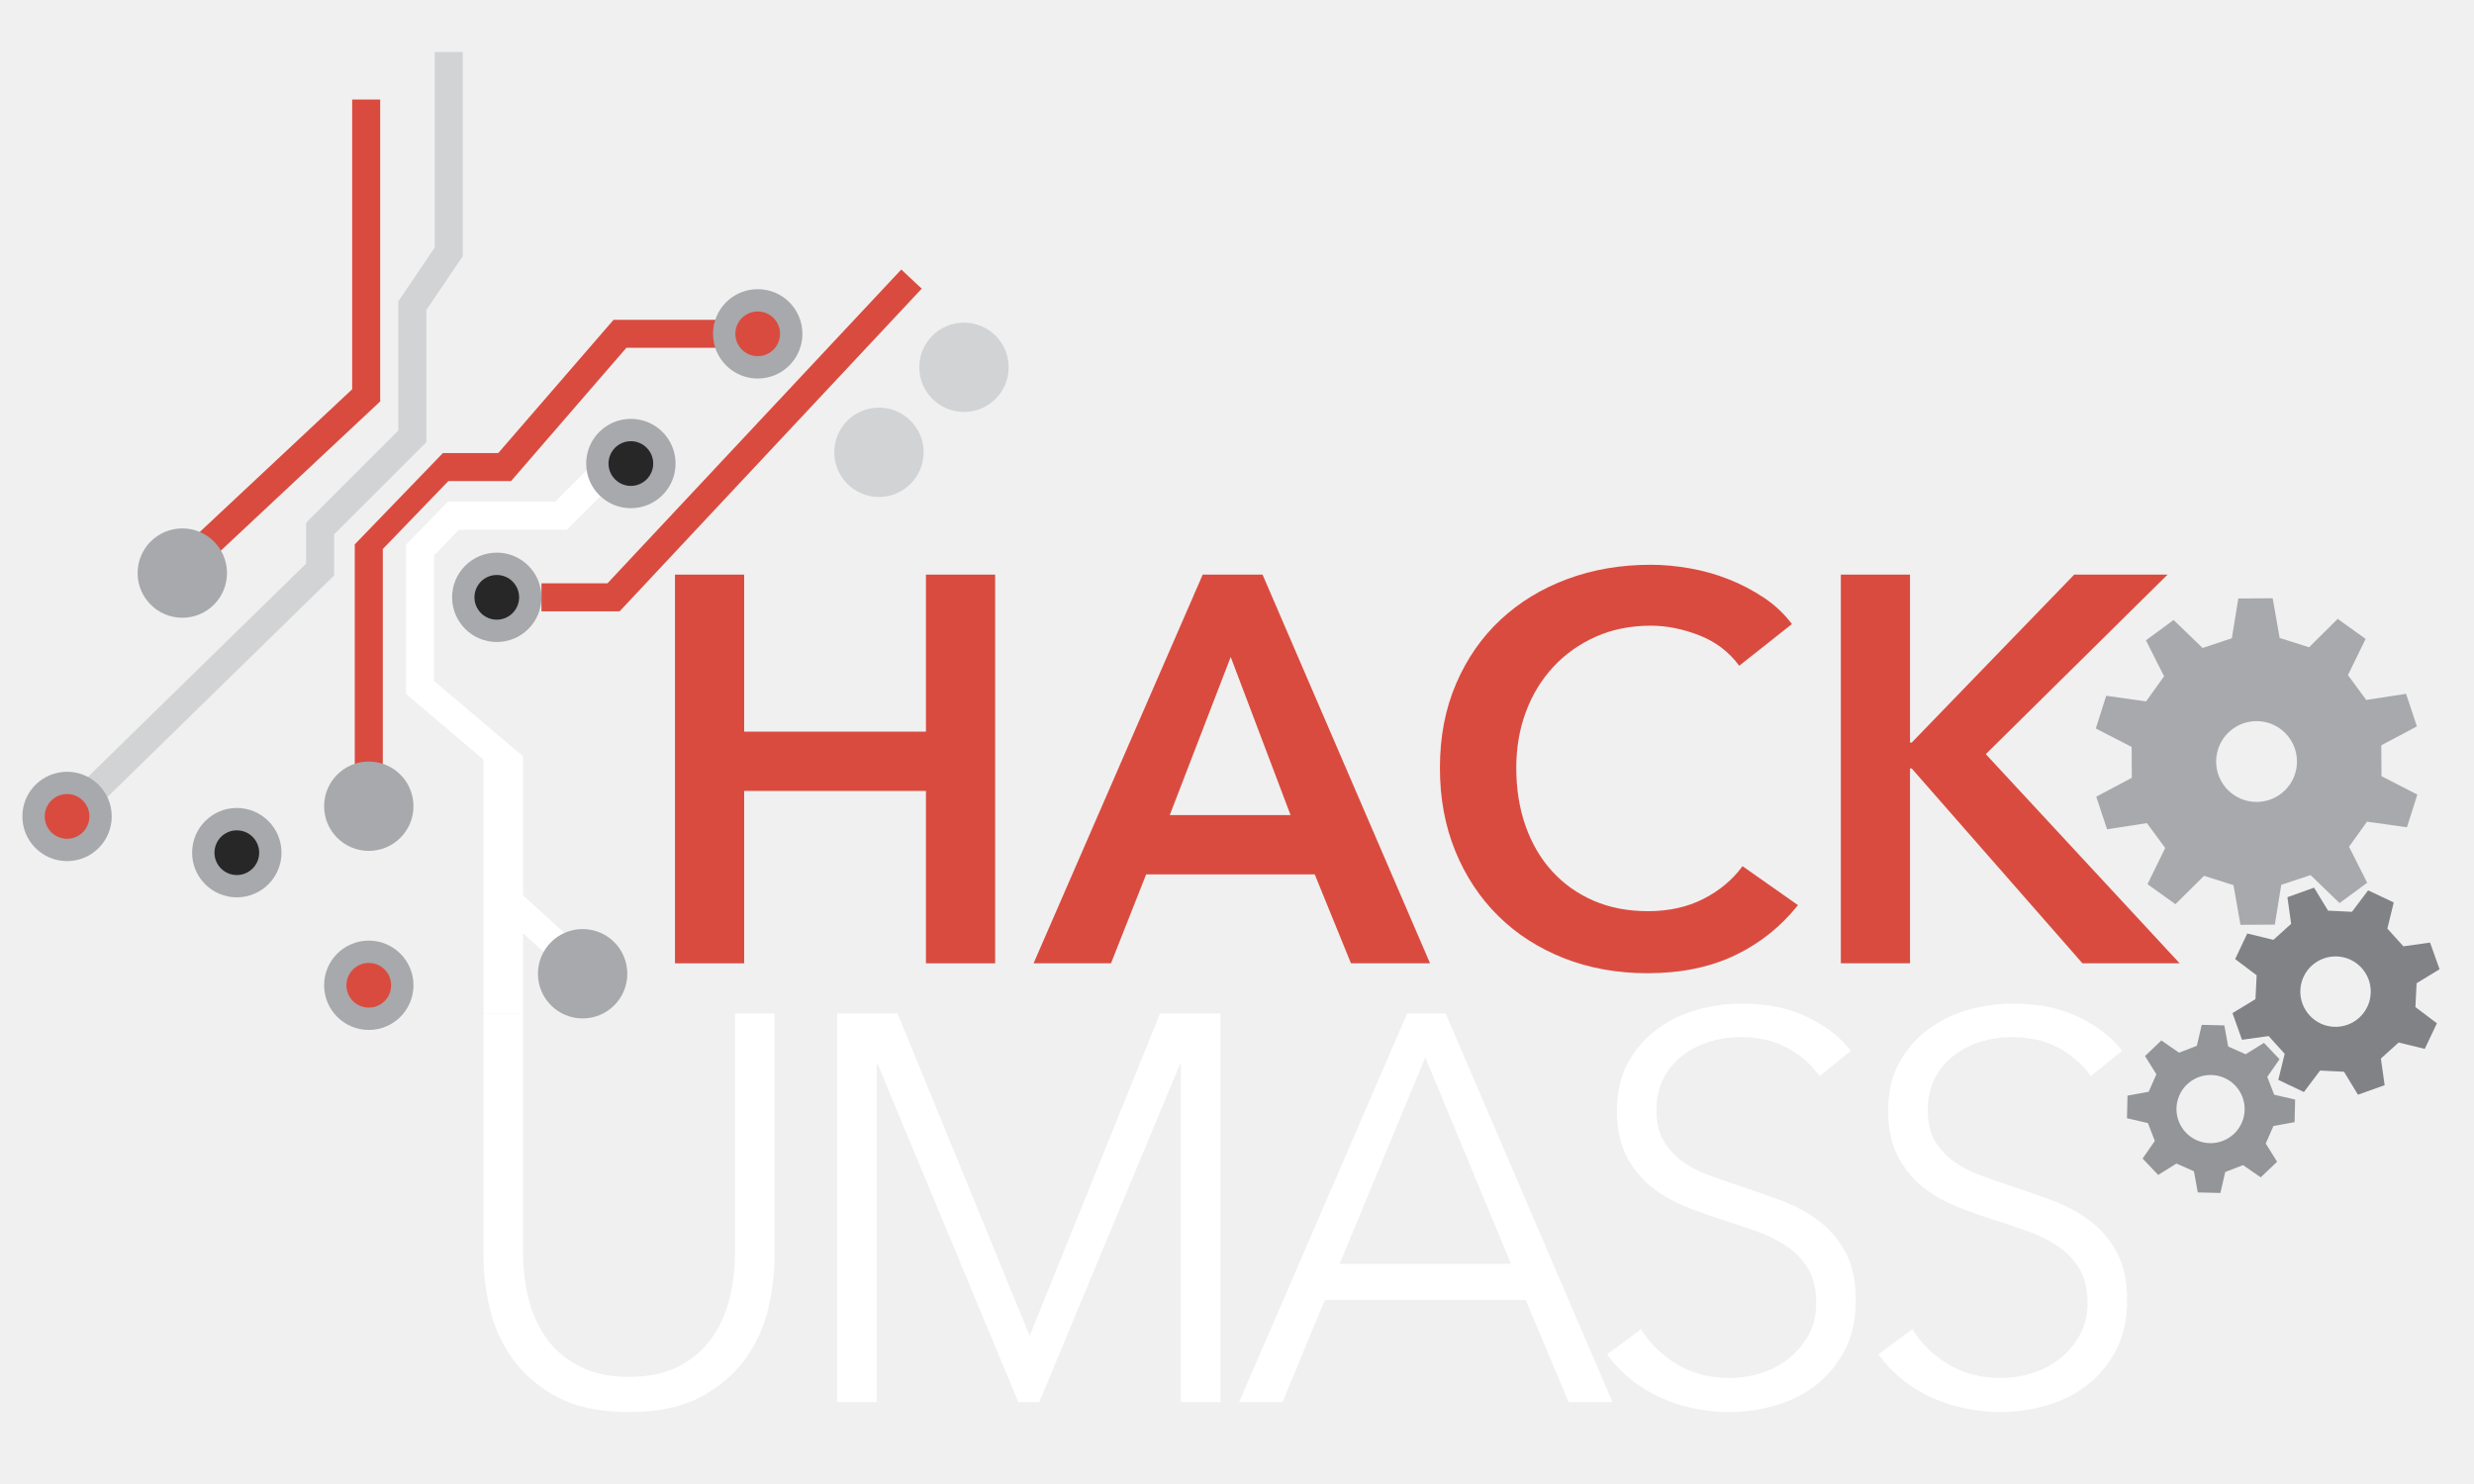
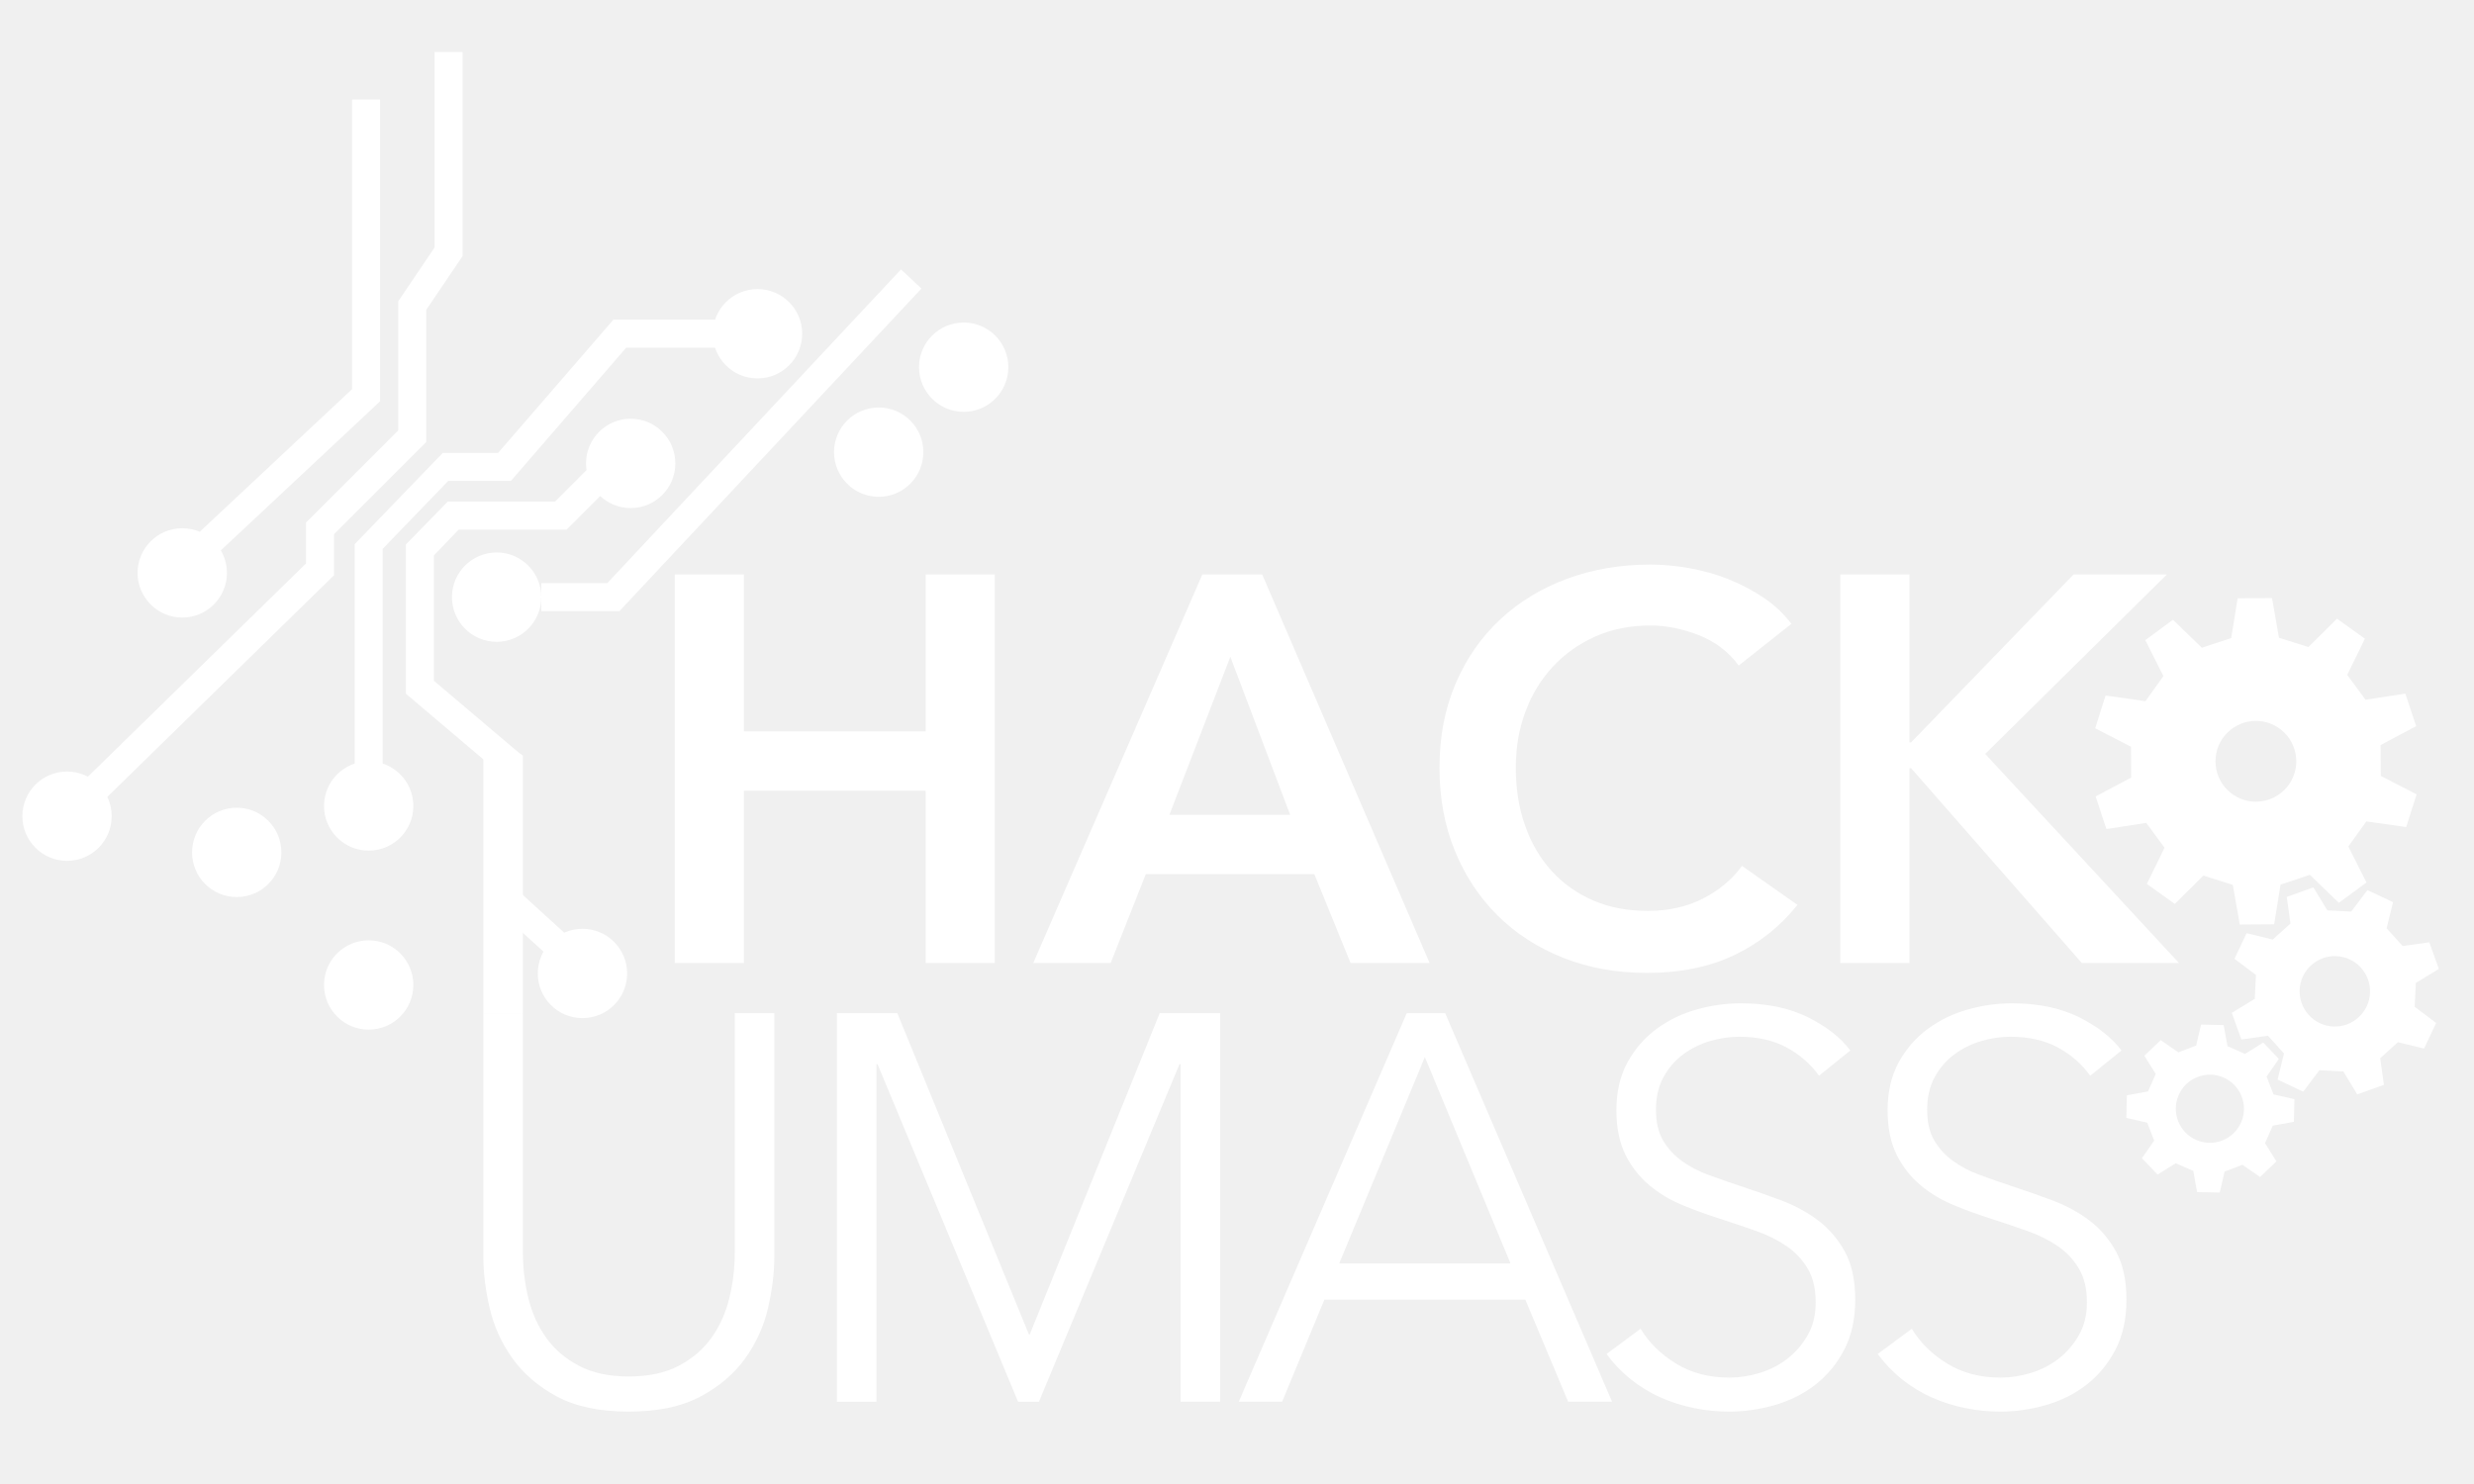
- <svg xmlns="http://www.w3.org/2000/svg" version="1.1" id="Layer_1" x="0px" y="0px" width="414.875px" height="248.76px" viewBox="0 0 414.875 248.76" enable-background="new 0 0 414.875 248.76" xml:space="preserve">
-   <g id="toolbar">
- </g>
-   <g>
-     <polygon class="hackumass-logo-gray-wire" fill="#D1D3D4" points="16.642,135.038 13.356,131.678 51.327,94.55 51.327,87.685 66.801,72.216 66.801,50.549   72.901,41.529 72.901,8.723 77.6,8.723 77.6,42.968 71.5,51.987 71.5,74.162 56.026,89.633 56.026,96.525  " />
-   </g>
-   <g>
-     <g>
-       <polygon class="hackumass-logo-red-wire" fill="#DA4B3F" points="64.192,129.405 59.492,129.405 59.492,91.313 74.274,75.992 83.555,75.992 102.891,53.642    121.154,53.642 121.154,58.341 105.038,58.341 85.703,80.692 75.191,80.692 64.192,92.091   " />
+ <svg xmlns="http://www.w3.org/2000/svg" width="415px" height="249px" viewBox="0 0 415 249" version="1.1">
+   <defs />
+   <g id="Page-1" stroke="none" stroke-width="1" fill="none" fill-rule="evenodd">
+     <g id="logo">
+       <g id="toolbar" />
+       <path d="M16.642,135.038 L13.356,131.678 L51.327,94.55 L51.327,87.685 L66.801,72.216 L66.801,50.549 L72.901,41.529 L72.901,8.723 L77.6,8.723 L77.6,42.968 L71.5,51.987 L71.5,74.162 L56.026,89.633 L56.026,96.525 L16.642,135.038 Z" id="Shape" fill="#FFFFFF" />
+       <path d="M64.192,129.405 L59.492,129.405 L59.492,91.313 L74.274,75.992 L83.555,75.992 L102.891,53.642 L121.154,53.642 L121.154,58.341 L105.038,58.341 L85.703,80.692 L75.191,80.692 L64.192,92.091 L64.192,129.405 Z" id="Shape" fill="#FFFFFF" />
+       <path d="M92.497,160.887 L82.277,151.583 L82.277,128.431 L68.09,116.401 L68.09,91.354 L75.11,84.163 L93.103,84.163 L98.432,78.833 L101.756,82.156 L95.051,88.86 L76.945,88.86 L72.788,93.188 L72.788,114.226 L86.979,126.251 L86.979,149.511 L87.749,150.212 L95.658,157.414 L92.497,160.887 Z" id="Shape" fill="#FFFFFF" />
+       <path d="M35.939,93.384 L32.727,89.955 L59.057,65.296 L59.057,16.7 L63.756,16.7 L63.756,67.334 L35.939,93.384 Z" id="Shape" fill="#FFFFFF" />
+       <path d="M61.843,127.739 C57.71,127.739 54.352,131.096 54.352,135.237 C54.352,139.375 57.709,142.727 61.843,142.727 C65.986,142.727 69.337,139.373 69.337,135.237 C69.337,131.097 65.986,127.739 61.843,127.739 L61.843,127.739 Z" id="Shape" fill="#FFFFFF" />
+       <path d="M39.714,135.526 C35.569,135.526 32.216,138.893 32.216,143.026 C32.216,147.167 35.569,150.518 39.714,150.518 C43.85,150.518 47.203,147.165 47.203,143.026 C47.204,138.894 43.85,135.526 39.714,135.526 L39.714,135.526 Z" id="Shape" fill="#FFFFFF" />
+       <circle id="Oval" fill="#FFFFFF" cx="39.714" cy="143.029" r="3.749" />
+       <path d="M61.843,157.776 C57.71,157.776 54.352,161.126 54.352,165.264 C54.352,169.402 57.709,172.764 61.843,172.764 C65.986,172.764 69.337,169.403 69.337,165.264 C69.337,161.13 65.986,157.776 61.843,157.776 L61.843,157.776 Z" id="Shape" fill="#FFFFFF" />
+       <path d="M61.843,161.522 C59.775,161.522 58.095,163.198 58.095,165.264 C58.095,167.337 59.775,169.016 61.843,169.016 C63.92,169.016 65.593,167.337 65.593,165.264 C65.592,163.198 63.92,161.522 61.843,161.522 L61.843,161.522 Z" id="Shape" fill="#FFFFFF" />
+       <path d="M11.25,129.456 C7.102,129.456 3.752,132.808 3.752,136.944 C3.752,141.084 7.103,144.442 11.25,144.442 C15.39,144.442 18.737,141.084 18.737,136.944 C18.736,132.808 15.391,129.456 11.25,129.456 L11.25,129.456 Z" id="Shape" fill="#FFFFFF" />
+       <path d="M11.25,133.192 C9.176,133.192 7.5,134.875 7.5,136.947 C7.5,139.02 9.176,140.697 11.25,140.697 C13.309,140.697 14.994,139.02 14.994,136.947 C14.995,134.875 13.31,133.192 11.25,133.192 L11.25,133.192 Z" id="Shape" fill="#FFFFFF" />
+       <path d="M105.789,70.259 C101.655,70.259 98.302,73.613 98.302,77.757 C98.302,81.894 101.651,85.246 105.789,85.246 C109.938,85.246 113.287,81.892 113.287,77.757 C113.286,73.611 109.937,70.259 105.789,70.259 L105.789,70.259 Z" id="Shape" fill="#FFFFFF" />
+       <path d="M105.789,74.007 C103.718,74.007 102.045,75.687 102.045,77.757 C102.045,79.816 103.718,81.504 105.789,81.504 C107.863,81.504 109.542,79.816 109.542,77.757 C109.538,75.687 107.86,74.007 105.789,74.007 L105.789,74.007 Z" id="Shape" fill="#FFFFFF" />
+       <path d="M127.065,48.506 C122.924,48.506 119.571,51.858 119.571,55.993 C119.571,60.141 122.924,63.494 127.065,63.494 C131.212,63.494 134.561,60.14 134.561,55.993 C134.562,51.855 131.212,48.506 127.065,48.506 L127.065,48.506 Z" id="Shape" fill="#FFFFFF" />
+       <path d="M127.065,52.247 C124.992,52.247 123.315,53.921 123.315,55.991 C123.315,58.069 124.991,59.738 127.065,59.738 C129.134,59.738 130.811,58.069 130.811,55.991 C130.811,53.921 129.134,52.247 127.065,52.247 L127.065,52.247 Z" id="Shape" fill="#FFFFFF" />
+       <path d="M83.312,92.698 C79.166,92.698 75.815,96.061 75.815,100.191 C75.815,104.331 79.166,107.69 83.312,107.69 C87.449,107.69 90.8,104.331 90.8,100.191 C90.799,96.062 87.453,92.698 83.312,92.698 L83.312,92.698 Z" id="Shape" fill="#FFFFFF" />
+       <path d="M83.312,96.444 C81.24,96.444 79.562,98.126 79.562,100.194 C79.562,102.268 81.24,103.944 83.312,103.944 C85.377,103.944 87.053,102.268 87.053,100.194 C87.053,98.126 85.376,96.444 83.312,96.444 L83.312,96.444 Z" id="Shape" fill="#FFFFFF" />
+       <path d="M103.908,102.541 L90.799,102.541 L90.799,97.844 L101.87,97.844 L151.138,45.208 L154.569,48.418 L103.908,102.541 Z" id="Shape" fill="#FFFFFF" />
+       <path d="M30.577,88.635 C26.433,88.635 23.077,91.989 23.077,96.126 C23.077,100.26 26.434,103.622 30.577,103.622 C34.714,103.622 38.068,100.26 38.068,96.126 C38.068,91.989 34.715,88.635 30.577,88.635 L30.577,88.635 Z" id="Shape" fill="#FFFFFF" />
+       <path d="M97.703,155.841 C93.564,155.841 90.211,159.196 90.211,163.343 C90.211,167.47 93.564,170.83 97.703,170.83 C101.847,170.83 105.197,167.47 105.197,163.343 C105.199,159.196 101.85,155.841 97.703,155.841 L97.703,155.841 Z" id="Shape" fill="#FFFFFF" />
+       <g id="Group" transform="translate(113, 94)" fill="#FFFFFF">
+         <path d="M0.189,2.386 L11.792,2.386 L11.792,28.724 L42.273,28.724 L42.273,2.386 L53.877,2.386 L53.877,67.585 L42.273,67.585 L42.273,38.669 L11.792,38.669 L11.792,67.585 L0.189,67.585 L0.189,2.386 L0.189,2.386 Z" id="Shape" />
+         <path d="M88.687,2.386 L98.724,2.386 L126.811,67.585 L113.549,67.585 L107.473,52.667 L79.202,52.667 L73.308,67.585 L60.323,67.585 L88.687,2.386 L88.687,2.386 Z M103.42,42.722 L93.383,16.2 L83.161,42.721 L103.42,42.721 L103.42,42.722 Z" id="Shape" />
+         <path d="M178.659,17.673 C176.938,15.34 174.698,13.637 171.935,12.562 C169.172,11.489 166.47,10.951 163.831,10.951 C160.454,10.951 157.386,11.565 154.622,12.793 C151.859,14.022 149.479,15.71 147.485,17.857 C145.489,20.007 143.954,22.524 142.881,25.409 C141.806,28.296 141.27,31.427 141.27,34.802 C141.27,38.365 141.791,41.617 142.834,44.564 C143.877,47.511 145.367,50.043 147.301,52.163 C149.235,54.283 151.552,55.924 154.254,57.09 C156.953,58.257 159.992,58.84 163.369,58.84 C166.869,58.84 169.969,58.149 172.672,56.768 C175.371,55.386 177.552,53.561 179.209,51.289 L188.511,57.827 C185.623,61.45 182.095,64.259 177.92,66.254 C173.744,68.248 168.863,69.246 163.277,69.246 C158.18,69.246 153.5,68.4 149.233,66.714 C144.964,65.026 141.296,62.662 138.229,59.623 C135.158,56.584 132.764,52.963 131.044,48.757 C129.325,44.552 128.466,39.903 128.466,34.805 C128.466,29.588 129.372,24.875 131.184,20.67 C132.994,16.465 135.48,12.888 138.643,9.941 C141.804,6.994 145.535,4.723 149.831,3.127 C154.128,1.53 158.794,0.732 163.829,0.732 C165.915,0.732 168.096,0.932 170.366,1.331 C172.637,1.73 174.816,2.344 176.904,3.173 C178.991,4.001 180.956,5.03 182.798,6.258 C184.641,7.487 186.206,8.96 187.495,10.678 L178.659,17.673 L178.659,17.673 Z" id="Shape" />
+         <path d="M195.696,2.386 L207.298,2.386 L207.298,30.566 L207.575,30.566 L234.833,2.386 L250.489,2.386 L220.007,32.499 L252.515,67.585 L236.214,67.585 L207.575,34.894 L207.298,34.894 L207.298,67.585 L195.696,67.585 L195.696,2.386 L195.696,2.386 L195.696,2.386 Z" id="Shape" />
+       </g>
+       <path d="M105.485,236.853 C100.573,236.853 96.552,236.008 93.422,234.322 C90.291,232.634 87.805,230.501 85.963,227.922 C84.121,225.344 82.846,222.535 82.141,219.496 C81.434,216.457 81.082,213.588 81.082,210.886 L81.082,169.998 L87.712,169.998 L87.712,210.148 C87.712,212.789 88.019,215.351 88.633,217.837 C89.246,220.323 90.244,222.533 91.626,224.467 C93.007,226.402 94.834,227.967 97.105,229.163 C99.376,230.36 102.17,230.959 105.485,230.959 C108.8,230.959 111.593,230.36 113.865,229.163 C116.136,227.967 117.963,226.399 119.344,224.467 C120.725,222.533 121.723,220.324 122.337,217.837 C122.95,215.351 123.258,212.787 123.258,210.148 L123.258,169.998 L129.888,169.998 L129.888,210.886 C129.888,213.588 129.534,216.457 128.829,219.496 C128.123,222.535 126.849,225.344 125.007,227.922 C123.165,230.501 120.663,232.635 117.502,234.322 C114.34,236.008 110.334,236.853 105.485,236.853 L105.485,236.853 Z" id="Shape" fill="#FFFFFF" />
+       <path d="M172.618,223.96 L172.71,223.96 L194.535,169.996 L204.665,169.996 L204.665,235.194 L198.035,235.194 L198.035,178.56 L197.851,178.56 L174.276,235.195 L170.777,235.195 L147.202,178.56 L147.017,178.56 L147.017,235.195 L140.387,235.195 L140.387,169.997 L150.517,169.997 L172.618,223.96 L172.618,223.96 Z" id="Shape" fill="#FFFFFF" />
+       <path d="M215.07,235.194 L207.795,235.194 L235.975,169.996 L242.42,169.996 L270.414,235.194 L263.049,235.194 L255.865,218.065 L222.16,218.065 L215.07,235.194 L215.07,235.194 Z M224.647,211.989 L253.377,211.989 L239.012,177.363 L224.647,211.989 L224.647,211.989 Z" id="Shape" fill="#FFFFFF" />
+       <path d="M305.133,180.494 C303.72,178.53 301.908,176.949 299.699,175.752 C297.488,174.556 294.817,173.956 291.686,173.956 C290.089,173.956 288.462,174.202 286.805,174.692 C285.148,175.184 283.643,175.936 282.292,176.949 C280.94,177.962 279.853,179.235 279.022,180.77 C278.193,182.305 277.78,184.117 277.78,186.204 C277.78,188.292 278.176,190.012 278.971,191.36 C279.767,192.711 280.825,193.862 282.14,194.813 C283.455,195.766 284.957,196.548 286.641,197.162 C288.325,197.776 290.084,198.391 291.92,199.004 C294.186,199.741 296.465,200.54 298.762,201.4 C301.058,202.259 303.123,203.379 304.961,204.76 C306.797,206.142 308.299,207.892 309.461,210.009 C310.623,212.127 311.205,214.814 311.205,218.068 C311.205,221.323 310.584,224.131 309.344,226.495 C308.104,228.859 306.49,230.808 304.51,232.343 C302.528,233.878 300.263,235.014 297.715,235.75 C295.166,236.486 292.605,236.854 290.026,236.854 C288.06,236.854 286.096,236.655 284.133,236.255 C282.166,235.856 280.295,235.257 278.515,234.46 C276.734,233.662 275.077,232.648 273.541,231.421 C272.005,230.194 270.654,228.781 269.49,227.186 L275.199,222.95 C276.61,225.284 278.59,227.231 281.139,228.798 C283.686,230.362 286.678,231.148 290.117,231.148 C291.774,231.148 293.463,230.886 295.182,230.365 C296.901,229.844 298.453,229.046 299.833,227.97 C301.214,226.896 302.35,225.576 303.239,224.01 C304.128,222.445 304.575,220.618 304.575,218.531 C304.575,216.26 304.128,214.373 303.239,212.867 C302.348,211.364 301.167,210.104 299.694,209.092 C298.219,208.079 296.532,207.236 294.63,206.56 C292.726,205.885 290.731,205.21 288.644,204.535 C286.496,203.859 284.376,203.094 282.29,202.232 C280.202,201.374 278.329,200.253 276.671,198.872 C275.015,197.49 273.68,195.787 272.665,193.761 C271.653,191.737 271.145,189.249 271.145,186.302 C271.145,183.171 271.774,180.47 273.034,178.198 C274.292,175.928 275.934,174.055 277.96,172.582 C279.987,171.108 282.228,170.035 284.684,169.358 C287.139,168.682 289.565,168.344 291.958,168.344 C296.378,168.344 300.155,169.127 303.286,170.694 C306.417,172.259 308.778,174.117 310.376,176.264 L305.133,180.494 L305.133,180.494 Z" id="Shape" fill="#FFFFFF" />
+       <path d="M350.624,180.494 C349.212,178.53 347.401,176.949 345.19,175.752 C342.981,174.556 340.309,173.956 337.178,173.956 C335.58,173.956 333.955,174.202 332.297,174.692 C330.639,175.184 329.135,175.936 327.785,176.949 C326.431,177.962 325.344,179.235 324.514,180.77 C323.686,182.305 323.272,184.117 323.272,186.204 C323.272,188.292 323.668,190.012 324.463,191.36 C325.26,192.711 326.317,193.862 327.633,194.813 C328.949,195.766 330.449,196.548 332.133,197.162 C333.819,197.776 335.576,198.391 337.414,199.004 C339.678,199.741 341.957,200.54 344.254,201.4 C346.551,202.26 348.617,203.379 350.455,204.76 C352.291,206.142 353.791,207.892 354.953,210.009 C356.117,212.127 356.699,214.814 356.699,218.068 C356.699,221.323 356.078,224.131 354.838,226.495 C353.596,228.859 351.984,230.808 350.002,232.343 C348.022,233.878 345.756,235.014 343.209,235.75 C340.66,236.486 338.098,236.854 335.518,236.854 C333.553,236.854 331.588,236.655 329.625,236.255 C327.66,235.856 325.787,235.257 324.008,234.46 C322.227,233.662 320.569,232.648 319.035,231.421 C317.5,230.193 316.148,228.781 314.982,227.186 L320.693,222.95 C322.103,225.284 324.084,227.231 326.631,228.798 C329.178,230.362 332.17,231.148 335.61,231.148 C337.266,231.148 338.956,230.886 340.674,230.365 C342.393,229.844 343.945,229.046 345.326,227.97 C346.707,226.896 347.842,225.576 348.732,224.01 C349.621,222.445 350.068,220.618 350.068,218.531 C350.068,216.26 349.621,214.373 348.732,212.867 C347.841,211.364 346.66,210.104 345.187,209.092 C343.712,208.079 342.025,207.236 340.121,206.56 C338.217,205.885 336.223,205.21 334.135,204.535 C331.987,203.859 329.867,203.094 327.783,202.232 C325.695,201.374 323.822,200.253 322.164,198.872 C320.508,197.49 319.172,195.787 318.158,193.761 C317.146,191.737 316.638,189.249 316.638,186.302 C316.638,183.171 317.267,180.47 318.527,178.198 C319.785,175.928 321.427,174.055 323.453,172.582 C325.48,171.108 327.721,170.035 330.176,169.358 C332.631,168.682 335.057,168.344 337.451,168.344 C341.871,168.344 345.648,169.127 348.779,170.694 C351.91,172.259 354.271,174.117 355.869,176.264 L350.624,180.494 L350.624,180.494 Z" id="Shape" fill="#FFFFFF" />
+       <path d="M87.019,126.276 L81.082,126.276 L81.082,169.996 L87.712,169.996 L87.712,126.794 L87.019,126.276 Z" id="Shape" fill="#FFFFFF" />
+       <path d="M161.65,54.117 C157.517,54.117 154.16,57.467 154.16,61.605 C154.16,65.743 157.517,69.103 161.65,69.103 C165.793,69.103 169.144,65.744 169.144,61.605 C169.144,57.471 165.792,54.117 161.65,54.117 L161.65,54.117 Z" id="Shape" fill="#FFFFFF" />
+       <path d="M147.394,68.374 C143.261,68.374 139.903,71.723 139.903,75.861 C139.903,80 143.26,83.359 147.394,83.359 C151.537,83.359 154.888,80 154.888,75.861 C154.888,71.727 151.537,68.374 147.394,68.374 L147.394,68.374 Z" id="Shape" fill="#FFFFFF" />
+       <path d="M381.243,188.877 L384.791,188.231 L384.879,184.436 L381.366,183.627 L380.209,180.635 L382.263,177.675 L379.646,174.929 L376.587,176.841 L373.653,175.541 L373.007,171.996 L369.214,171.909 L368.402,175.419 L365.411,176.577 L362.449,174.524 L359.704,177.144 L361.614,180.2 L360.317,183.135 L356.772,183.78 L356.682,187.572 L360.193,188.383 L361.352,191.376 L359.3,194.335 L361.921,197.081 L364.976,195.172 L367.909,196.469 L368.555,200.017 L372.347,200.104 L373.158,196.589 L376.148,195.436 L379.111,197.487 L381.856,194.867 L379.948,191.809 L381.243,188.877 L381.243,188.877 Z M368.441,191.289 C365.54,190.04 364.198,186.676 365.445,183.777 C366.693,180.875 370.055,179.536 372.959,180.784 C375.856,182.031 377.197,185.394 375.95,188.295 C374.705,191.194 371.34,192.535 368.441,191.289 L368.441,191.289 Z" id="hackumass-logo-bottom-gear" fill="#FFFFFF" />
+       <path d="M405.249,164.925 L409.103,162.581 L407.505,158.107 L403.035,158.735 L400.347,155.762 L401.415,151.377 L397.123,149.346 L394.407,152.948 L390.401,152.748 L388.056,148.895 L383.586,150.494 L384.21,154.96 L381.237,157.651 L376.854,156.582 L374.822,160.874 L378.426,163.59 L378.227,167.597 L374.375,169.938 L375.969,174.412 L380.436,173.786 L383.127,176.764 L382.057,181.139 L386.35,183.173 L389.065,179.572 L393.073,179.772 L395.417,183.624 L399.891,182.026 L399.26,177.559 L402.236,174.871 L406.621,175.937 L408.653,171.645 L405.049,168.927 L405.249,164.925 L405.249,164.925 Z M391.425,172.237 C388.164,172.106 385.629,169.359 385.752,166.101 C385.881,162.841 388.632,160.304 391.894,160.431 C395.149,160.561 397.692,163.308 397.555,166.571 C397.428,169.826 394.684,172.364 391.425,172.237 L391.425,172.237 Z" id="hackumass-logo-middle-gear" fill="#FFFFFF" />
+       <path d="M403.628,138.768 L405.374,133.281 L399.362,130.192 L399.331,125.013 L405.3,121.843 L403.484,116.378 L396.806,117.41 L393.736,113.241 L396.701,107.167 L392.017,103.813 L387.218,108.574 L382.284,107.005 L381.116,100.35 L375.35,100.389 L374.27,107.059 L369.356,108.692 L364.499,103.994 L359.86,107.411 L362.903,113.442 L359.887,117.65 L353.198,116.709 L351.454,122.198 L357.462,125.29 L357.493,130.466 L351.528,133.636 L353.342,139.103 L360.022,138.07 L363.092,142.24 L360.123,148.31 L364.807,151.667 L369.606,146.909 L374.542,148.473 L375.712,155.129 L381.472,155.091 L382.554,148.418 L387.468,146.789 L392.329,151.484 L396.964,148.07 L393.919,142.033 L396.937,137.826 L403.628,138.768 L403.628,138.768 Z M378.414,134.517 C374.666,134.517 371.633,131.484 371.633,127.74 C371.633,123.996 374.666,120.959 378.414,120.959 C382.158,120.959 385.191,123.996 385.191,127.74 C385.191,131.483 382.158,134.517 378.414,134.517 L378.414,134.517 Z" id="hackumass-logo-top-gear" fill="#FFFFFF" />
    </g>
  </g>
-   <g>
-     <polygon class="hackumass-logo-white-wire" fill="#FFFFFF" points="92.497,160.887 82.277,151.583 82.277,128.431 68.09,116.401 68.09,91.354 75.11,84.163   93.103,84.163 98.432,78.833 101.756,82.156 95.051,88.86 76.945,88.86 72.788,93.188 72.788,114.226 86.979,126.251   86.979,149.511 87.749,150.212 95.658,157.414  " />
-   </g>
-   <g>
-     <g>
-       <polygon class="hackumass-logo-red-wire" fill="#DA4B3F" points="35.939,93.384 32.727,89.955 59.057,65.296 59.057,16.7 63.756,16.7 63.756,67.334   " />
-     </g>
-   </g>
-   <g>
-     <path fill="#A7A9AC" d="M61.843,127.739c-4.133,0-7.491,3.357-7.491,7.498c0,4.138,3.357,7.49,7.491,7.49   c4.143,0,7.494-3.354,7.494-7.49C69.337,131.097,65.986,127.739,61.843,127.739z" />
-   </g>
-   <g>
-     <path fill="#A7A9AC" d="M39.714,135.526c-4.145,0-7.498,3.367-7.498,7.5c0,4.141,3.353,7.492,7.498,7.492   c4.136,0,7.489-3.353,7.489-7.492C47.204,138.894,43.85,135.526,39.714,135.526z" />
-   </g>
-   <g>
-     <circle class="hackumass-logo-white-led" fill="#272727" cx="39.714" cy="143.029" r="3.749" />
-   </g>
-   <g>
-     <path fill="#A7A9AC" d="M61.843,157.776c-4.133,0-7.491,3.35-7.491,7.488s3.357,7.5,7.491,7.5c4.143,0,7.494-3.361,7.494-7.5   C69.337,161.13,65.986,157.776,61.843,157.776z" />
-   </g>
-   <g>
-     <g>
-       <path class="hackumass-logo-red-led" fill="#DA4B3F" d="M61.843,161.522c-2.068,0-3.748,1.676-3.748,3.742c0,2.073,1.68,3.752,3.748,3.752    c2.077,0,3.75-1.679,3.75-3.752C65.592,163.198,63.92,161.522,61.843,161.522z" />
-     </g>
-   </g>
-   <g>
-     <path fill="#A7A9AC" d="M11.25,129.456c-4.148,0-7.498,3.352-7.498,7.488c0,4.14,3.351,7.498,7.498,7.498   c4.14,0,7.487-3.358,7.487-7.498C18.736,132.808,15.391,129.456,11.25,129.456z" />
-   </g>
-   <g>
-     <g>
-       <path class="hackumass-logo-red-led" fill="#DA4B3F" d="M11.25,133.192c-2.074,0-3.75,1.683-3.75,3.755c0,2.073,1.676,3.75,3.75,3.75    c2.059,0,3.744-1.677,3.744-3.75C14.995,134.875,13.31,133.192,11.25,133.192z" />
-     </g>
-   </g>
-   <g>
-     <path fill="#A7A9AC" d="M105.789,70.259c-4.134,0-7.487,3.354-7.487,7.498c0,4.137,3.349,7.489,7.487,7.489   c4.149,0,7.498-3.354,7.498-7.489C113.286,73.611,109.937,70.259,105.789,70.259z" />
-   </g>
-   <g>
-     <path class="hackumass-logo-white-led" fill="#272727" d="M105.789,74.007c-2.071,0-3.744,1.68-3.744,3.75c0,2.059,1.673,3.747,3.744,3.747   c2.074,0,3.753-1.688,3.753-3.747C109.538,75.687,107.86,74.007,105.789,74.007z" />
-   </g>
-   <g>
-     <path fill="#A7A9AC" d="M127.065,48.506c-4.141,0-7.494,3.352-7.494,7.487c0,4.148,3.353,7.501,7.494,7.501   c4.147,0,7.496-3.354,7.496-7.501C134.562,51.855,131.212,48.506,127.065,48.506z" />
-   </g>
-   <g>
-     <g>
-       <path class="hackumass-logo-red-led" fill="#DA4B3F" d="M127.065,52.247c-2.073,0-3.75,1.674-3.75,3.744c0,2.078,1.676,3.747,3.75,3.747    c2.069,0,3.746-1.669,3.746-3.747C130.811,53.921,129.134,52.247,127.065,52.247z" />
-     </g>
-   </g>
-   <g>
-     <path fill="#A7A9AC" d="M83.312,92.698c-4.146,0-7.497,3.363-7.497,7.493c0,4.14,3.351,7.499,7.497,7.499   c4.137,0,7.488-3.359,7.488-7.499C90.799,96.062,87.453,92.698,83.312,92.698z" />
-   </g>
-   <g>
-     <path class="hackumass-logo-white-led" fill="#272727" d="M83.312,96.444c-2.072,0-3.75,1.682-3.75,3.75c0,2.074,1.678,3.75,3.75,3.75   c2.065,0,3.741-1.676,3.741-3.75C87.053,98.126,85.376,96.444,83.312,96.444z" />
-   </g>
-   <g>
-     <g>
-       <polygon class="hackumass-logo-red-wire" fill="#DA4B3F" points="103.908,102.541 90.799,102.541 90.799,97.844 101.87,97.844 151.138,45.208 154.569,48.418   " />
-     </g>
-   </g>
-   <g>
-     <path fill="#A7A9AC" d="M30.577,88.635c-4.144,0-7.5,3.354-7.5,7.491c0,4.134,3.357,7.496,7.5,7.496   c4.137,0,7.491-3.362,7.491-7.496C38.068,91.989,34.715,88.635,30.577,88.635z" />
-   </g>
-   <g>
-     <path fill="#A7A9AC" d="M97.703,155.841c-4.139,0-7.492,3.355-7.492,7.502c0,4.127,3.353,7.487,7.492,7.487   c4.144,0,7.494-3.36,7.494-7.487C105.199,159.196,101.85,155.841,97.703,155.841z" />
-   </g>
-   <g enable-background="new">
-     <path class="hackumass-logo-hack" fill="#DA4B3F" d="M113.189,96.386h11.603v26.338h30.481V96.386h11.604v65.199h-11.604v-28.916h-30.481v28.916h-11.603V96.386   z" />
-     <path class="hackumass-logo-hack" fill="#DA4B3F" d="M201.687,96.386h10.037l28.087,65.199h-13.262l-6.076-14.918h-28.271l-5.894,14.918h-12.985L201.687,96.386   z M216.42,136.722L206.383,110.2l-10.222,26.521H216.42z" />
-     <path class="hackumass-logo-hack" fill="#DA4B3F" d="M291.659,111.673c-1.721-2.333-3.961-4.036-6.724-5.111c-2.763-1.073-5.465-1.611-8.104-1.611   c-3.377,0-6.445,0.614-9.209,1.842c-2.763,1.229-5.143,2.917-7.137,5.064c-1.996,2.15-3.531,4.667-4.604,7.552   c-1.075,2.887-1.611,6.018-1.611,9.393c0,3.563,0.521,6.815,1.564,9.762c1.043,2.947,2.533,5.479,4.467,7.599   s4.251,3.761,6.953,4.927c2.699,1.167,5.738,1.75,9.115,1.75c3.5,0,6.6-0.691,9.303-2.072c2.699-1.382,4.88-3.207,6.537-5.479   l9.302,6.538c-2.888,3.623-6.416,6.432-10.591,8.427c-4.176,1.994-9.057,2.992-14.643,2.992c-5.097,0-9.777-0.846-14.044-2.532   c-4.269-1.688-7.937-4.052-11.004-7.091c-3.071-3.039-5.465-6.66-7.185-10.866c-1.719-4.205-2.578-8.854-2.578-13.952   c0-5.217,0.906-9.93,2.718-14.135c1.81-4.205,4.296-7.782,7.459-10.729c3.161-2.947,6.892-5.218,11.188-6.814   c4.297-1.597,8.963-2.395,13.998-2.395c2.086,0,4.267,0.2,6.537,0.599c2.271,0.399,4.45,1.013,6.538,1.842   c2.087,0.828,4.052,1.857,5.894,3.085c1.843,1.229,3.408,2.702,4.697,4.42L291.659,111.673z" />
-     <path class="hackumass-logo-hack" fill="#DA4B3F" d="M308.696,96.386h11.602v28.18h0.277l27.258-28.18h15.656l-30.482,30.113l32.508,35.086h-16.301   l-28.639-32.691h-0.277v32.691h-11.602V96.386L308.696,96.386z" />
-   </g>
-   <path class="hackumass-logo-umass" fill="#FFFFFF" d="M105.485,236.853c-4.912,0-8.933-0.845-12.063-2.531c-3.131-1.688-5.617-3.821-7.459-6.4  c-1.842-2.578-3.117-5.387-3.822-8.426c-0.707-3.039-1.059-5.908-1.059-8.61v-40.888h6.63v40.15c0,2.641,0.307,5.203,0.921,7.689  c0.613,2.486,1.611,4.696,2.993,6.63c1.381,1.935,3.208,3.5,5.479,4.696c2.271,1.197,5.065,1.796,8.38,1.796s6.108-0.599,8.38-1.796  c2.271-1.196,4.098-2.764,5.479-4.696c1.381-1.934,2.379-4.143,2.993-6.63c0.613-2.486,0.921-5.05,0.921-7.689v-40.15h6.63v40.888  c0,2.702-0.354,5.571-1.059,8.61c-0.706,3.039-1.98,5.848-3.822,8.426c-1.842,2.579-4.344,4.713-7.505,6.4  C114.34,236.008,110.334,236.853,105.485,236.853z" />
-   <path class="hackumass-logo-umass" fill="#FFFFFF" d="M172.618,223.96h0.092l21.825-53.964h10.13v65.198h-6.63V178.56h-0.184l-23.575,56.635h-3.499  l-23.575-56.635h-0.185v56.635h-6.63v-65.198h10.13L172.618,223.96z" />
-   <path class="hackumass-logo-umass" fill="#FFFFFF" d="M215.07,235.194h-7.275l28.18-65.198h6.445l27.994,65.198h-7.365l-7.184-17.129h-33.705L215.07,235.194z   M224.647,211.989h28.73l-14.365-34.626L224.647,211.989z" />
-   <path class="hackumass-logo-umass" fill="#FFFFFF" d="M305.133,180.494c-1.413-1.964-3.225-3.545-5.434-4.742c-2.211-1.196-4.882-1.796-8.013-1.796  c-1.597,0-3.224,0.246-4.881,0.736c-1.657,0.492-3.162,1.244-4.513,2.257c-1.352,1.013-2.439,2.286-3.27,3.821  c-0.829,1.535-1.242,3.347-1.242,5.434c0,2.088,0.396,3.808,1.191,5.156c0.796,1.351,1.854,2.502,3.169,3.453  c1.315,0.953,2.817,1.735,4.501,2.349c1.684,0.614,3.443,1.229,5.279,1.842c2.266,0.737,4.545,1.536,6.842,2.396  c2.296,0.859,4.361,1.979,6.199,3.36c1.836,1.382,3.338,3.132,4.5,5.249c1.162,2.118,1.744,4.805,1.744,8.059  c0,3.255-0.621,6.063-1.861,8.427s-2.854,4.313-4.834,5.848c-1.982,1.535-4.247,2.671-6.795,3.407  c-2.549,0.736-5.11,1.104-7.689,1.104c-1.966,0-3.93-0.199-5.893-0.599c-1.967-0.399-3.838-0.998-5.618-1.795  c-1.781-0.798-3.438-1.812-4.974-3.039s-2.887-2.64-4.051-4.235l5.709-4.236c1.411,2.334,3.391,4.281,5.94,5.848  c2.547,1.564,5.539,2.35,8.978,2.35c1.657,0,3.346-0.262,5.065-0.783c1.719-0.521,3.271-1.319,4.651-2.395  c1.381-1.074,2.517-2.394,3.406-3.96c0.889-1.565,1.336-3.392,1.336-5.479c0-2.271-0.447-4.158-1.336-5.664  c-0.891-1.503-2.072-2.763-3.545-3.775c-1.475-1.013-3.162-1.856-5.064-2.532c-1.904-0.675-3.899-1.35-5.986-2.025  c-2.148-0.676-4.268-1.441-6.354-2.303c-2.088-0.858-3.961-1.979-5.619-3.36c-1.656-1.382-2.991-3.085-4.006-5.111  c-1.012-2.024-1.52-4.512-1.52-7.459c0-3.131,0.629-5.832,1.889-8.104c1.258-2.27,2.9-4.143,4.926-5.616  c2.027-1.474,4.268-2.547,6.724-3.224c2.455-0.676,4.881-1.014,7.274-1.014c4.42,0,8.197,0.783,11.328,2.35  c3.131,1.565,5.492,3.423,7.09,5.57L305.133,180.494z" />
-   <path class="hackumass-logo-umass" fill="#FFFFFF" d="M350.624,180.494c-1.412-1.964-3.223-3.545-5.434-4.742c-2.209-1.196-4.881-1.796-8.012-1.796  c-1.598,0-3.223,0.246-4.881,0.736c-1.658,0.492-3.162,1.244-4.512,2.257c-1.354,1.013-2.441,2.286-3.271,3.821  c-0.828,1.535-1.242,3.347-1.242,5.434c0,2.088,0.396,3.808,1.191,5.156c0.797,1.351,1.854,2.502,3.17,3.453  c1.316,0.953,2.816,1.735,4.5,2.349c1.686,0.614,3.443,1.229,5.281,1.842c2.264,0.737,4.543,1.536,6.84,2.396  s4.363,1.979,6.201,3.36c1.836,1.382,3.336,3.132,4.498,5.249c1.164,2.118,1.746,4.805,1.746,8.059c0,3.255-0.621,6.063-1.861,8.427  c-1.242,2.364-2.854,4.313-4.836,5.848c-1.98,1.535-4.246,2.671-6.793,3.407c-2.549,0.736-5.111,1.104-7.691,1.104  c-1.965,0-3.93-0.199-5.893-0.599c-1.965-0.399-3.838-0.998-5.617-1.795c-1.781-0.798-3.439-1.812-4.973-3.039  c-1.535-1.228-2.887-2.64-4.053-4.235l5.711-4.236c1.41,2.334,3.391,4.281,5.938,5.848c2.547,1.564,5.539,2.35,8.979,2.35  c1.656,0,3.346-0.262,5.064-0.783c1.719-0.521,3.271-1.319,4.652-2.395c1.381-1.074,2.516-2.394,3.406-3.96  c0.889-1.565,1.336-3.392,1.336-5.479c0-2.271-0.447-4.158-1.336-5.664c-0.891-1.503-2.072-2.763-3.545-3.775  c-1.475-1.013-3.162-1.856-5.066-2.532c-1.904-0.675-3.898-1.35-5.986-2.025c-2.148-0.676-4.268-1.441-6.352-2.303  c-2.088-0.858-3.961-1.979-5.619-3.36c-1.656-1.382-2.992-3.085-4.006-5.111c-1.012-2.024-1.52-4.512-1.52-7.459  c0-3.131,0.629-5.832,1.889-8.104c1.258-2.27,2.9-4.143,4.926-5.616c2.027-1.474,4.268-2.547,6.723-3.224  c2.455-0.676,4.881-1.014,7.275-1.014c4.42,0,8.197,0.783,11.328,2.35c3.131,1.565,5.492,3.423,7.09,5.57L350.624,180.494z" />
-   <polygon class="hackumass-logo-white-wire" fill="#FFFFFF" points="87.019,126.276 81.082,126.276 81.082,169.996 87.712,169.996 87.712,126.794 " />
-   <g>
-     <path fill="#D1D3D4" d="M161.65,54.117c-4.133,0-7.49,3.35-7.49,7.488s3.357,7.498,7.49,7.498c4.143,0,7.494-3.359,7.494-7.498   C169.144,57.471,165.792,54.117,161.65,54.117z" />
-   </g>
-   <g>
-     <path fill="#D1D3D4" d="M147.394,68.374c-4.133,0-7.491,3.349-7.491,7.487c0,4.139,3.357,7.498,7.491,7.498   c4.143,0,7.494-3.359,7.494-7.498C154.888,71.727,151.537,68.374,147.394,68.374z" />
-   </g>
-   <path id="hackumass-logo-bottom-gear" fill="#939598" d="M381.243,188.877l3.548-0.646l0.088-3.795l-3.513-0.809l-1.157-2.992l2.054-2.96l-2.617-2.746l-3.059,1.912  l-2.934-1.3l-0.646-3.545l-3.793-0.087l-0.812,3.51l-2.991,1.158l-2.962-2.053l-2.745,2.62l1.91,3.056l-1.297,2.935l-3.545,0.645  l-0.09,3.792l3.511,0.811l1.159,2.993l-2.052,2.959l2.621,2.746l3.055-1.909l2.933,1.297l0.646,3.548l3.792,0.087l0.811-3.515  l2.99-1.153l2.963,2.051l2.745-2.62l-1.908-3.058L381.243,188.877z M368.441,191.289c-2.901-1.249-4.243-4.613-2.996-7.512  c1.248-2.902,4.61-4.241,7.514-2.993c2.897,1.247,4.238,4.61,2.991,7.511C374.705,191.194,371.34,192.535,368.441,191.289z" />
-   <path id="hackumass-logo-middle-gear" fill="#808285" d="M405.249,164.925l3.854-2.344l-1.598-4.474l-4.47,0.628l-2.688-2.973l1.068-4.385l-4.292-2.031l-2.716,3.602  l-4.006-0.2l-2.345-3.853l-4.47,1.599l0.624,4.466l-2.973,2.691l-4.383-1.069l-2.032,4.292l3.604,2.716l-0.199,4.007l-3.852,2.341  l1.594,4.474l4.467-0.626l2.691,2.978l-1.07,4.375l4.293,2.034l2.715-3.601l4.008,0.2l2.344,3.852l4.474-1.598l-0.631-4.467  l2.976-2.688l4.385,1.066l2.032-4.292l-3.604-2.718L405.249,164.925z M391.425,172.237c-3.261-0.131-5.796-2.878-5.673-6.136  c0.129-3.26,2.88-5.797,6.142-5.67c3.255,0.13,5.798,2.877,5.661,6.14C397.428,169.826,394.684,172.364,391.425,172.237z" />
-   <path id="hackumass-logo-top-gear" fill="#A7A9AC" d="M403.628,138.768l1.746-5.487l-6.012-3.089l-0.031-5.179l5.969-3.17l-1.816-5.465l-6.678,1.032l-3.07-4.169  l2.965-6.074l-4.684-3.354l-4.799,4.761l-4.934-1.569l-1.168-6.655l-5.766,0.039l-1.08,6.67l-4.914,1.633l-4.857-4.698l-4.639,3.417  l3.043,6.031l-3.016,4.208l-6.689-0.941l-1.744,5.489l6.008,3.092l0.031,5.176l-5.965,3.17l1.814,5.467l6.68-1.033l3.07,4.17  l-2.969,6.07l4.684,3.357l4.799-4.758l4.936,1.564l1.17,6.656l5.76-0.038l1.082-6.673l4.914-1.629l4.861,4.695l4.635-3.414  l-3.045-6.037l3.018-4.207L403.628,138.768z M378.414,134.517c-3.748,0-6.781-3.033-6.781-6.777c0-3.744,3.033-6.781,6.781-6.781  c3.744,0,6.777,3.037,6.777,6.781C385.191,131.483,382.158,134.517,378.414,134.517z" />
</svg>
